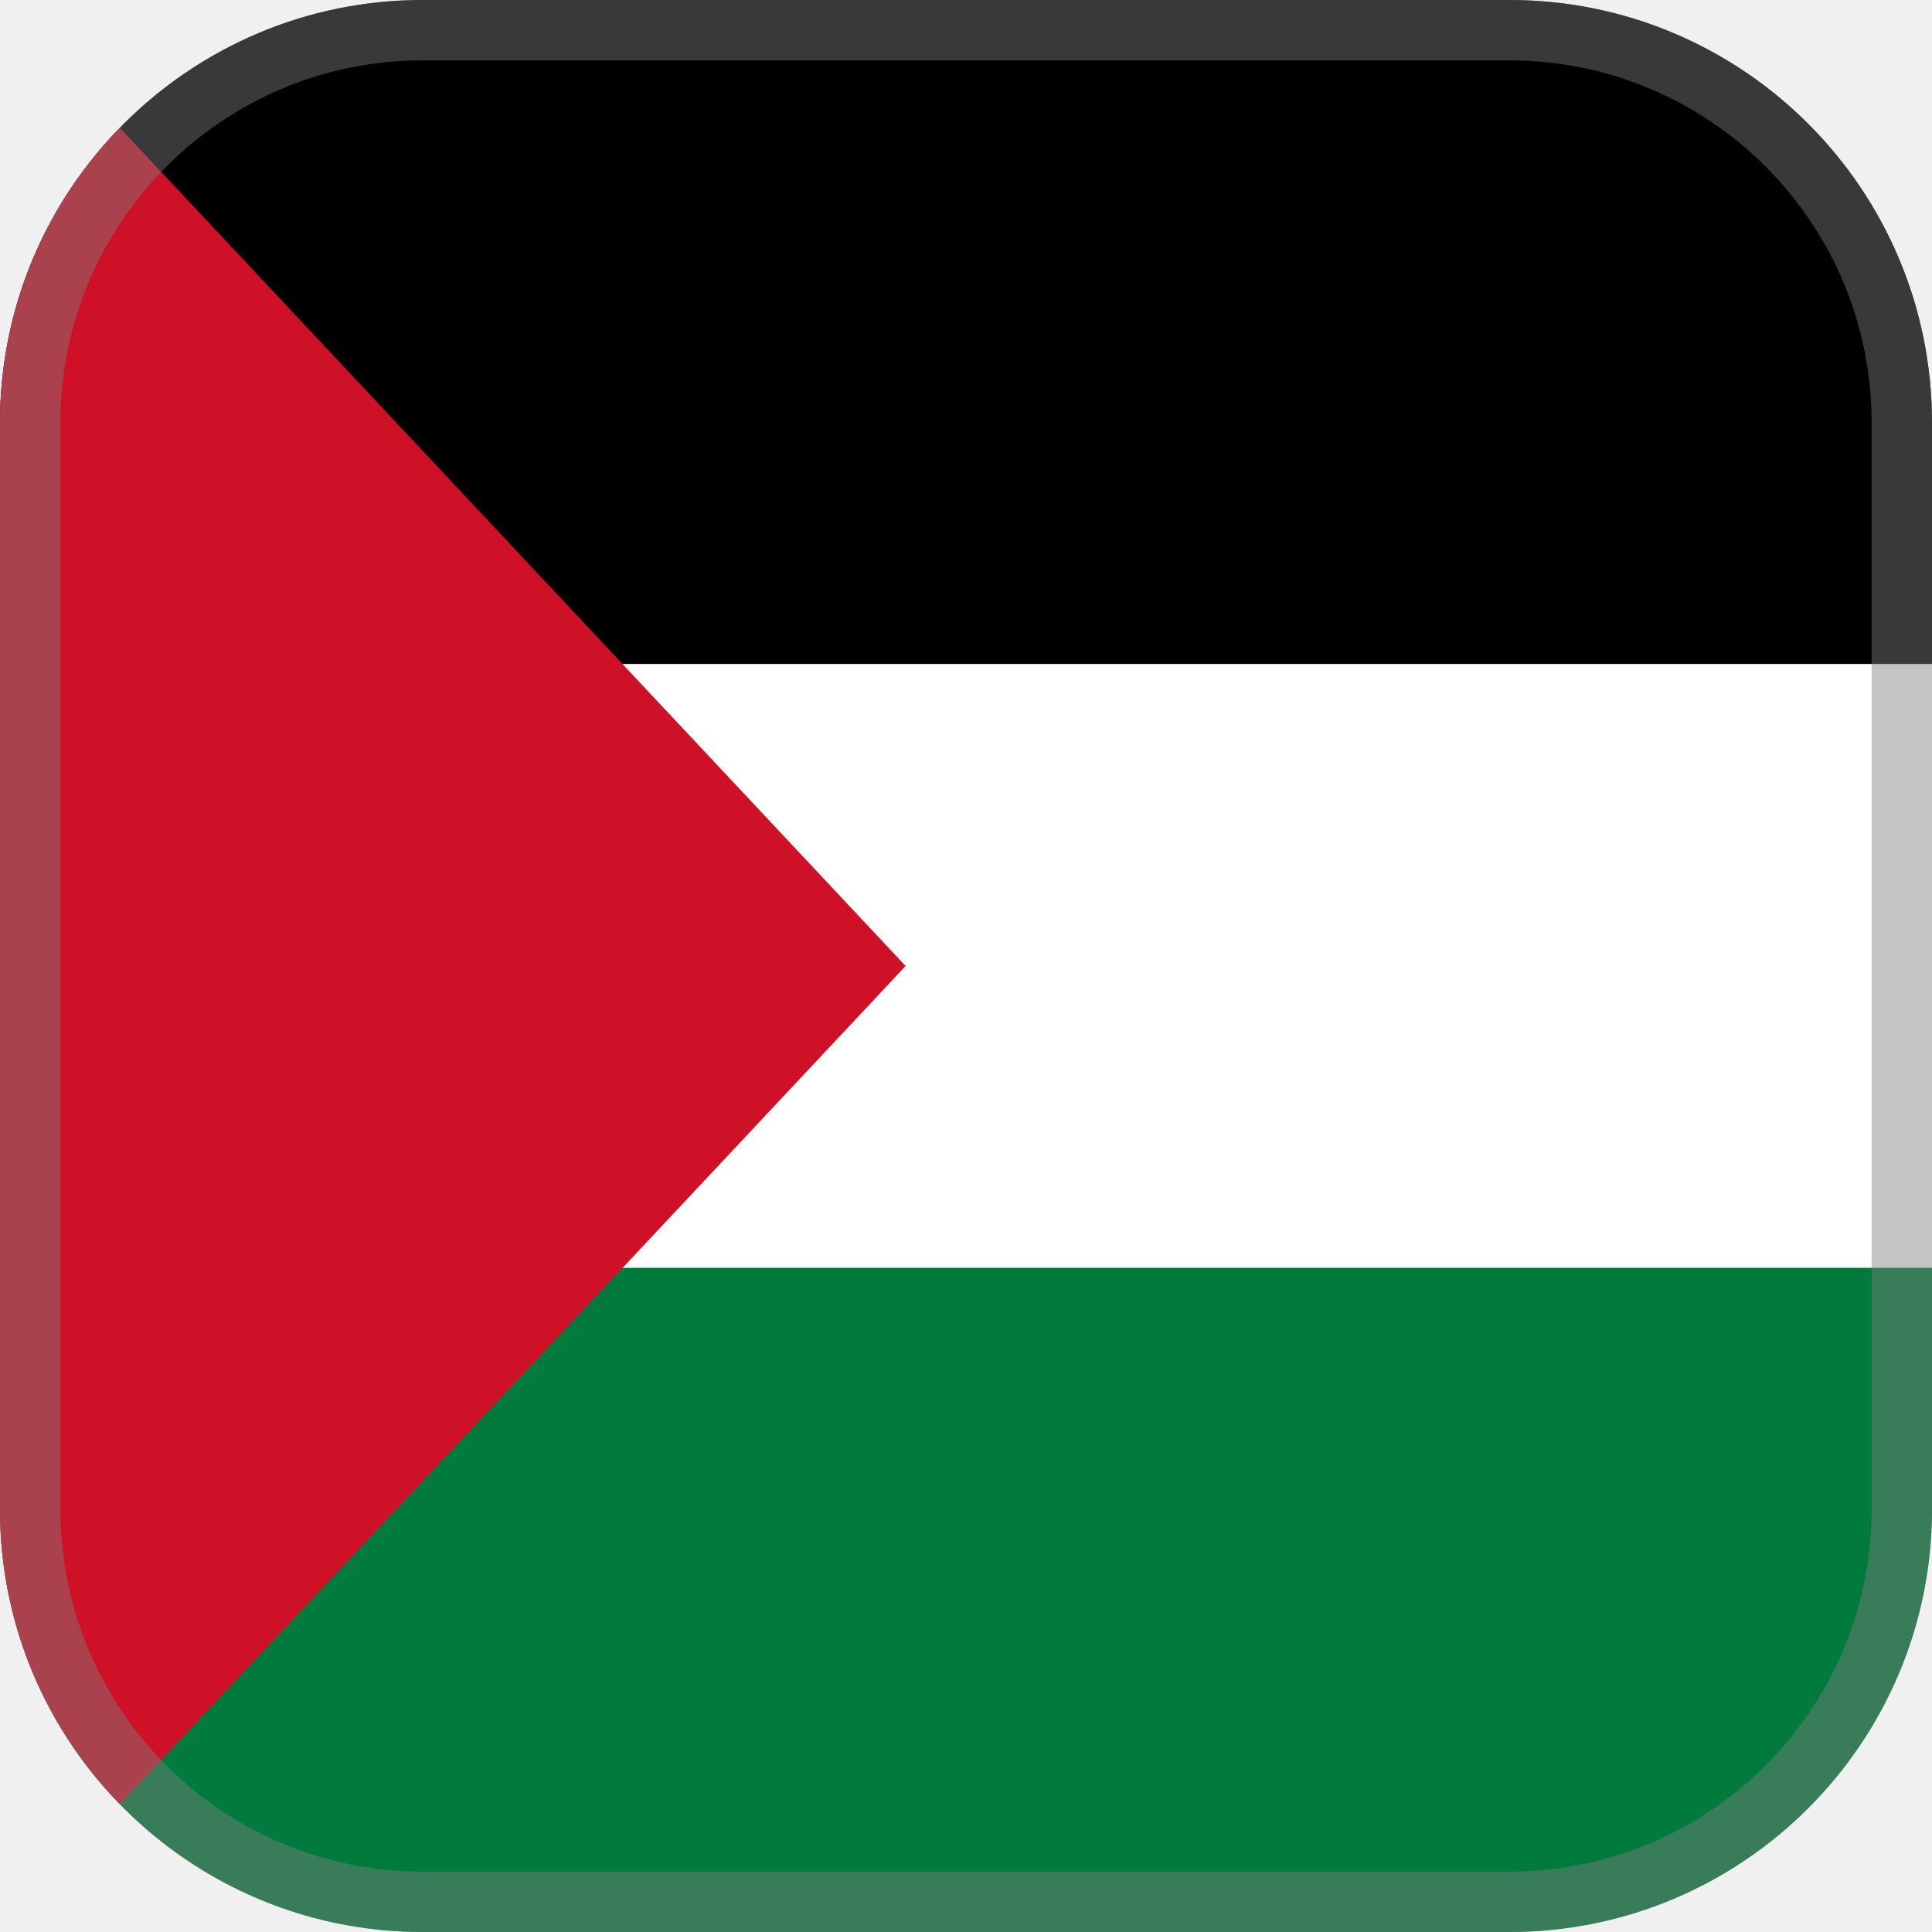
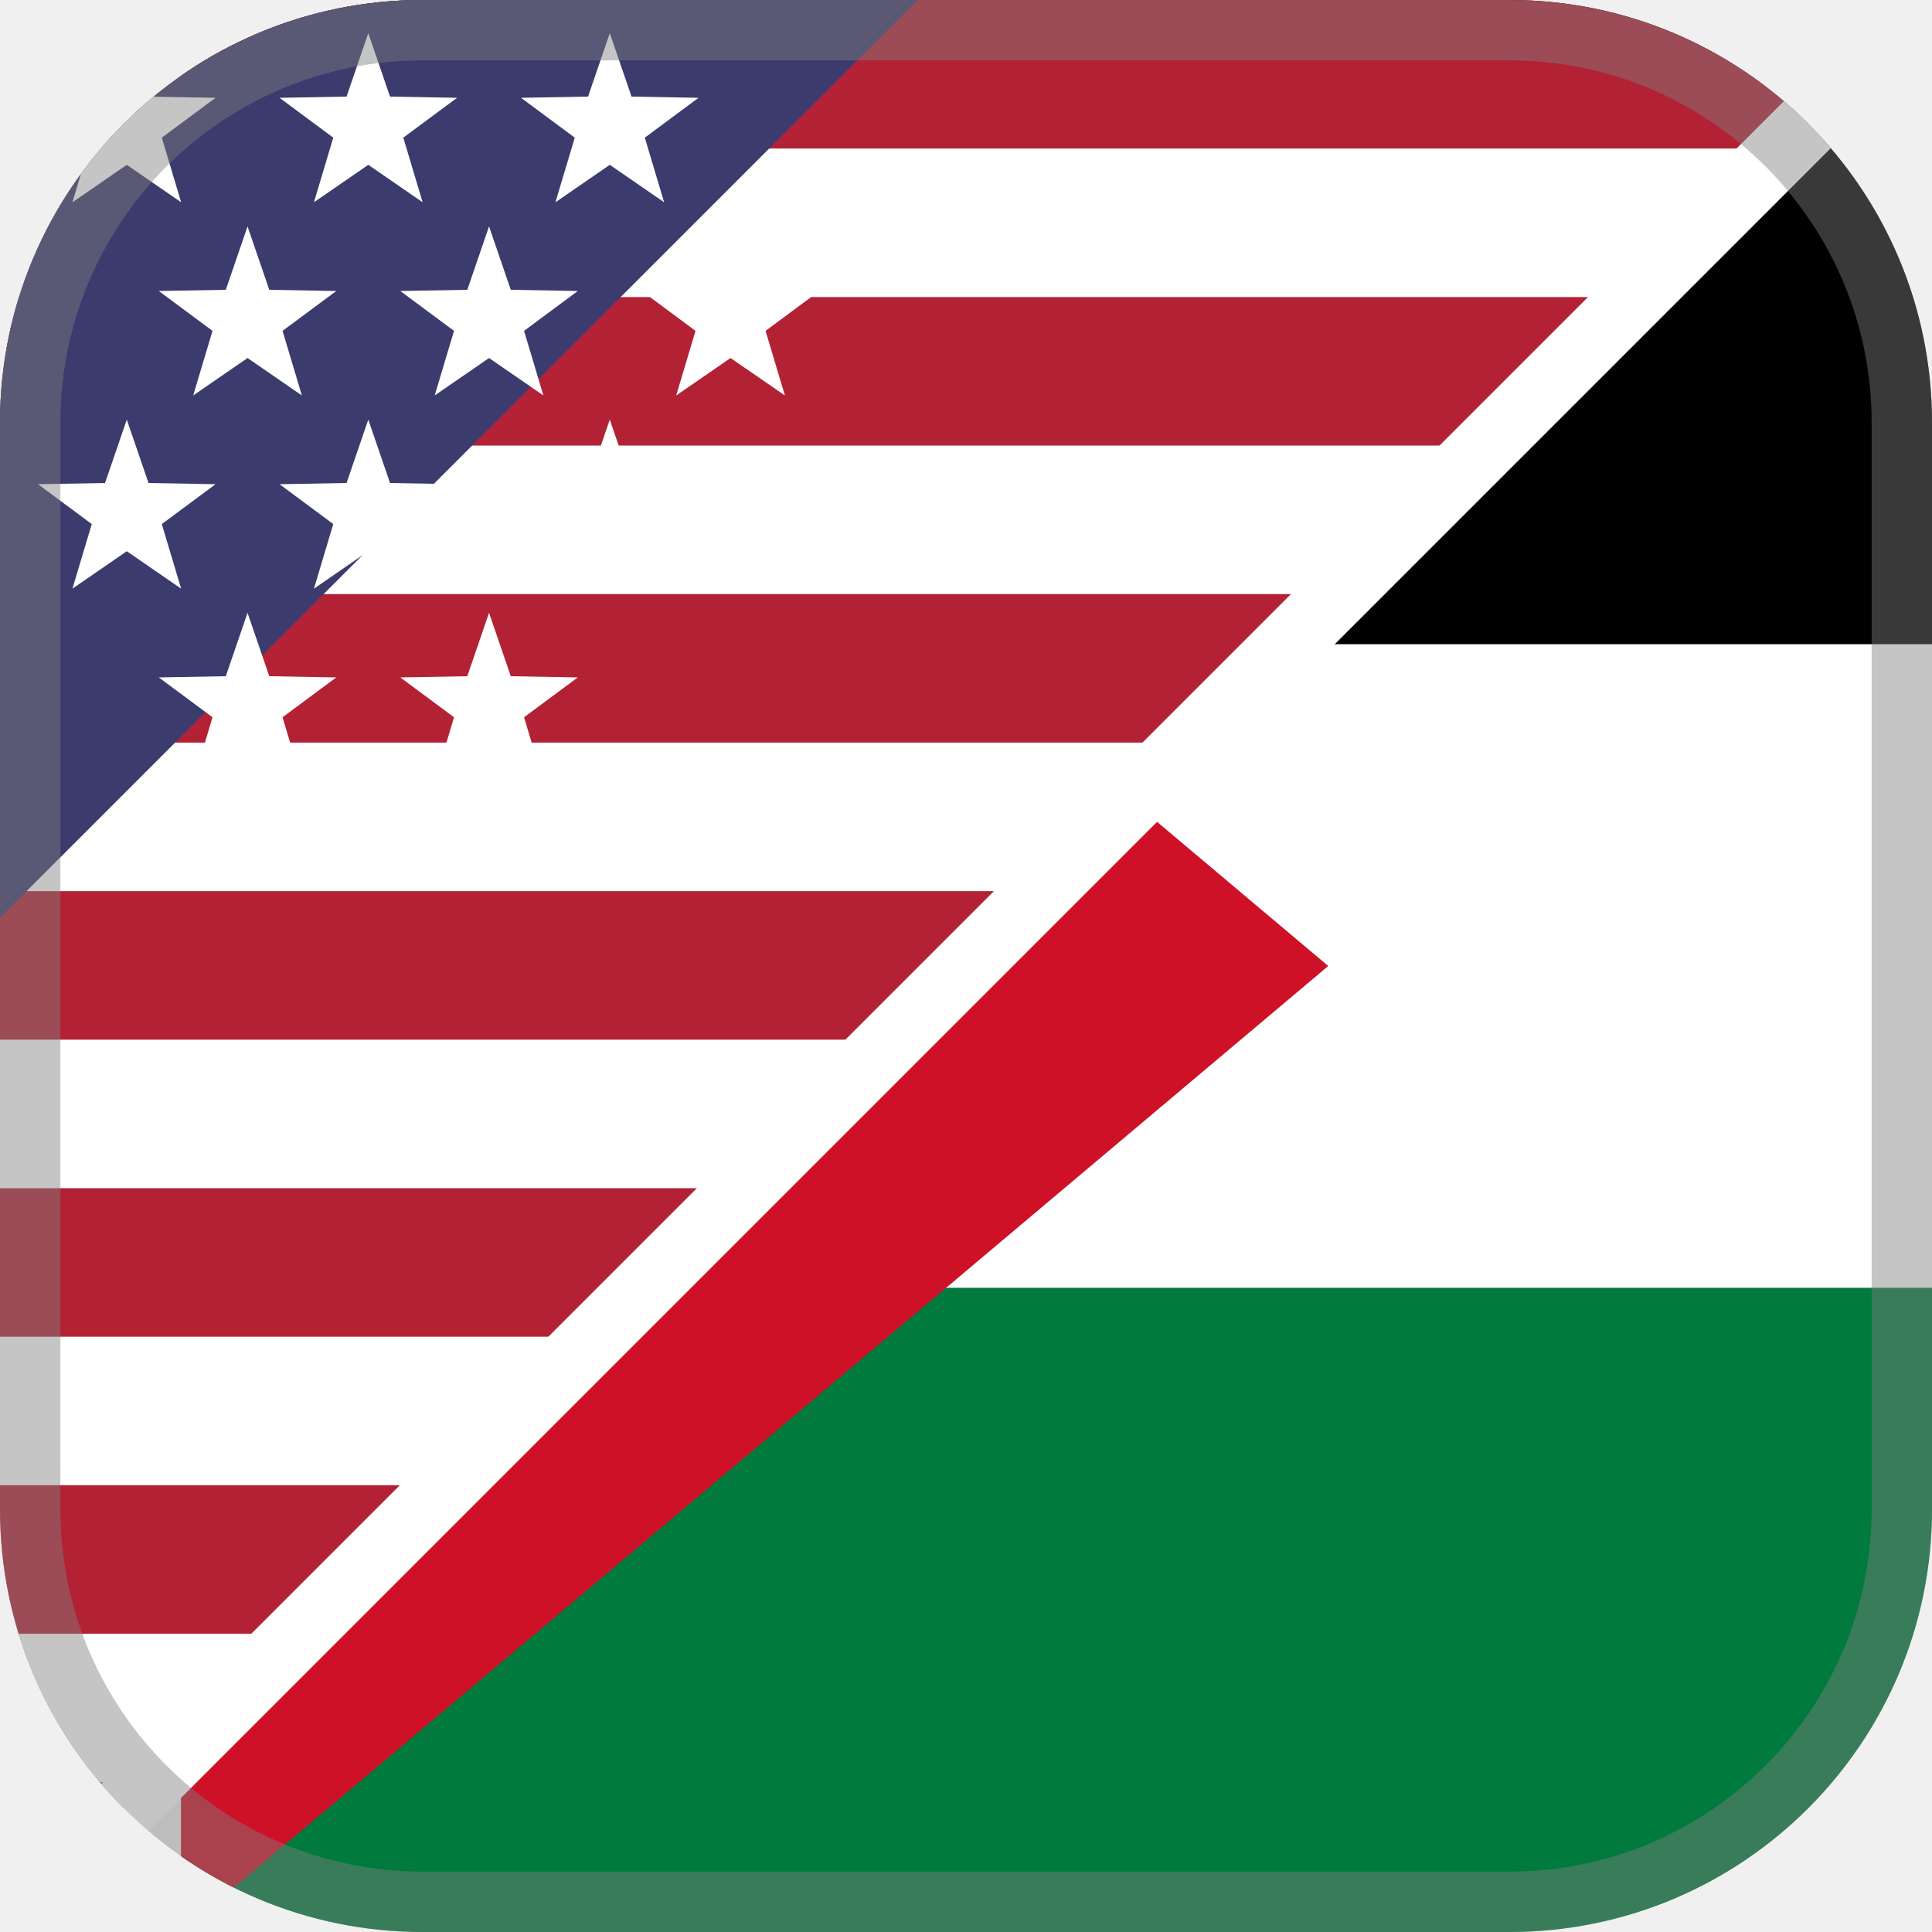
<svg xmlns="http://www.w3.org/2000/svg" viewBox="0 0 32 32">
-   <clipPath id="pallot-logo">
-     <rect width="32" height="32" rx="7" />
-   </clipPath>
-   <g clip-path="url(#pallot-logo)">
-     <rect width="32" height="11" fill="#000" />
-     <rect y="11" width="32" height="10" fill="#fff" />
-     <rect y="21" width="32" height="11" fill="#007a3d" />
-     <path d="M0 0L15 16L0 32Z" fill="#ce1126" />
+   <defs>
+     <clipPath id="clip">
+       <rect width="32" height="32" rx="7" />
+     </clipPath>
+     <path id="star" d="M0-1.55L.36-.5L1.47-.48L.58.18L.9 1.25L0 .63L-.9 1.25L-.58.18L-1.47-.48L-.36-.5Z" />
+   </defs>
+   <g clip-path="url(#clip)">
+     <g transform="translate(3 0)">
+       <rect width="32" height="32" fill="#fff" />
+       <rect width="32" height="10.67" fill="#000" />
+       <rect y="21.33" width="32" height="10.67" fill="#007a3d" />
+       <path d="M0 0L19 16L0 32Z" fill="#ce1126" />
+     </g>
+     <path d="M0 0H32L0 32Z" fill="#b22234" />
+     <g fill="#fff">
+       <path d="M0 2.46H29.54L27.08 4.92H0Z" />
+       <path d="M0 7.38H24.62L22.16 9.84H0Z" />
+       <path d="M0 12.30H19.70L17.24 14.76H0Z" />
+       <path d="M0 17.22H14.78L12.32 19.68H0Z" />
+       <path d="M0 22.14H9.86L7.40 24.60H0Z" />
+       <path d="M0 27.06H4.94L2.48 29.52H0Z" />
+     </g>
+     <path d="M0 0H15.2L0 15.2Z" fill="#3c3b6e" />
+     <g fill="#fff">
+       <use href="#star" transform="translate(2.1 2.1)" />
+       <use href="#star" transform="translate(6.1 2.1)" />
+       <use href="#star" transform="translate(10.1 2.1)" />
+       <use href="#star" transform="translate(4.1 5.3)" />
+       <use href="#star" transform="translate(8.1 5.3)" />
+       <use href="#star" transform="translate(12.1 5.3)" />
+       <use href="#star" transform="translate(2.1 8.5)" />
+       <use href="#star" transform="translate(6.1 8.5)" />
+       <use href="#star" transform="translate(10.1 8.5)" />
+       <use href="#star" transform="translate(4.1 11.7)" />
+       <use href="#star" transform="translate(8.1 11.7)" />
+     </g>
+     <path d="M32 0L0 32" stroke="#fff" stroke-width="1.1" />
  </g>
-   <rect x="0.5" y="0.5" width="31" height="31" rx="6.5" fill="none" stroke="#7f7f7f" stroke-opacity="0.45" />
+   <rect x=".5" y=".5" width="31" height="31" rx="6.5" fill="none" stroke="#7f7f7f" stroke-opacity=".45" />
</svg>
